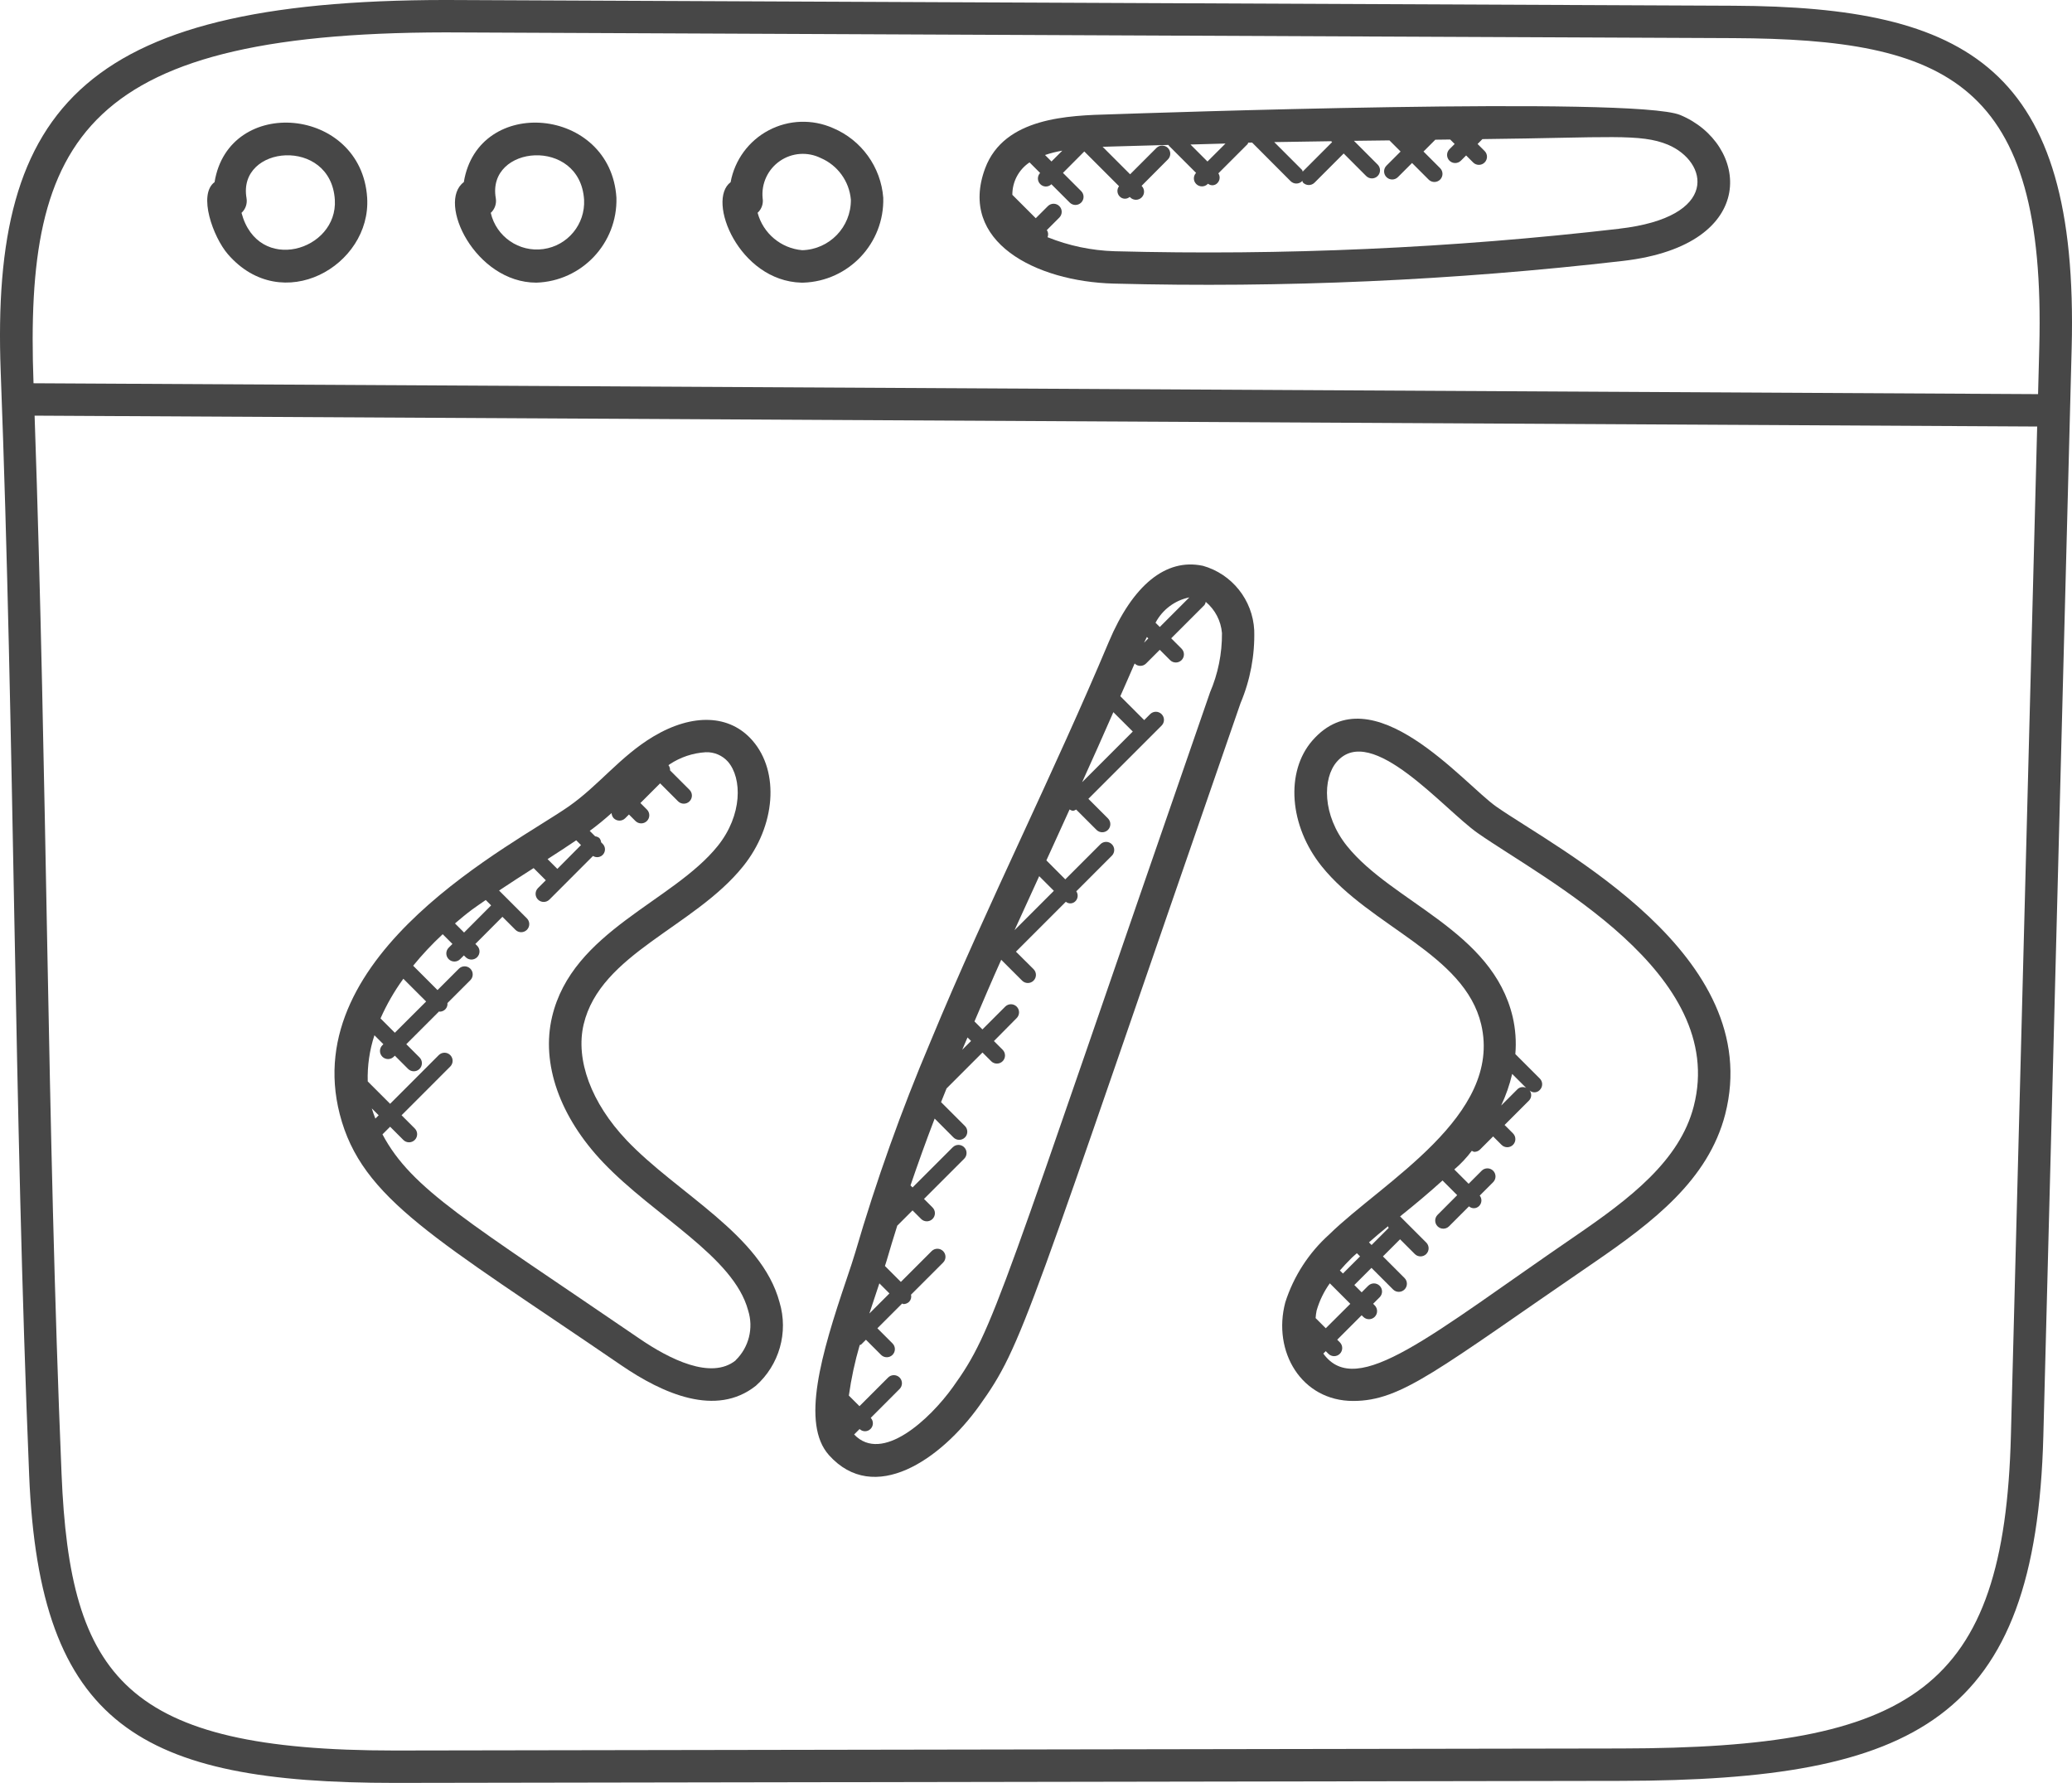
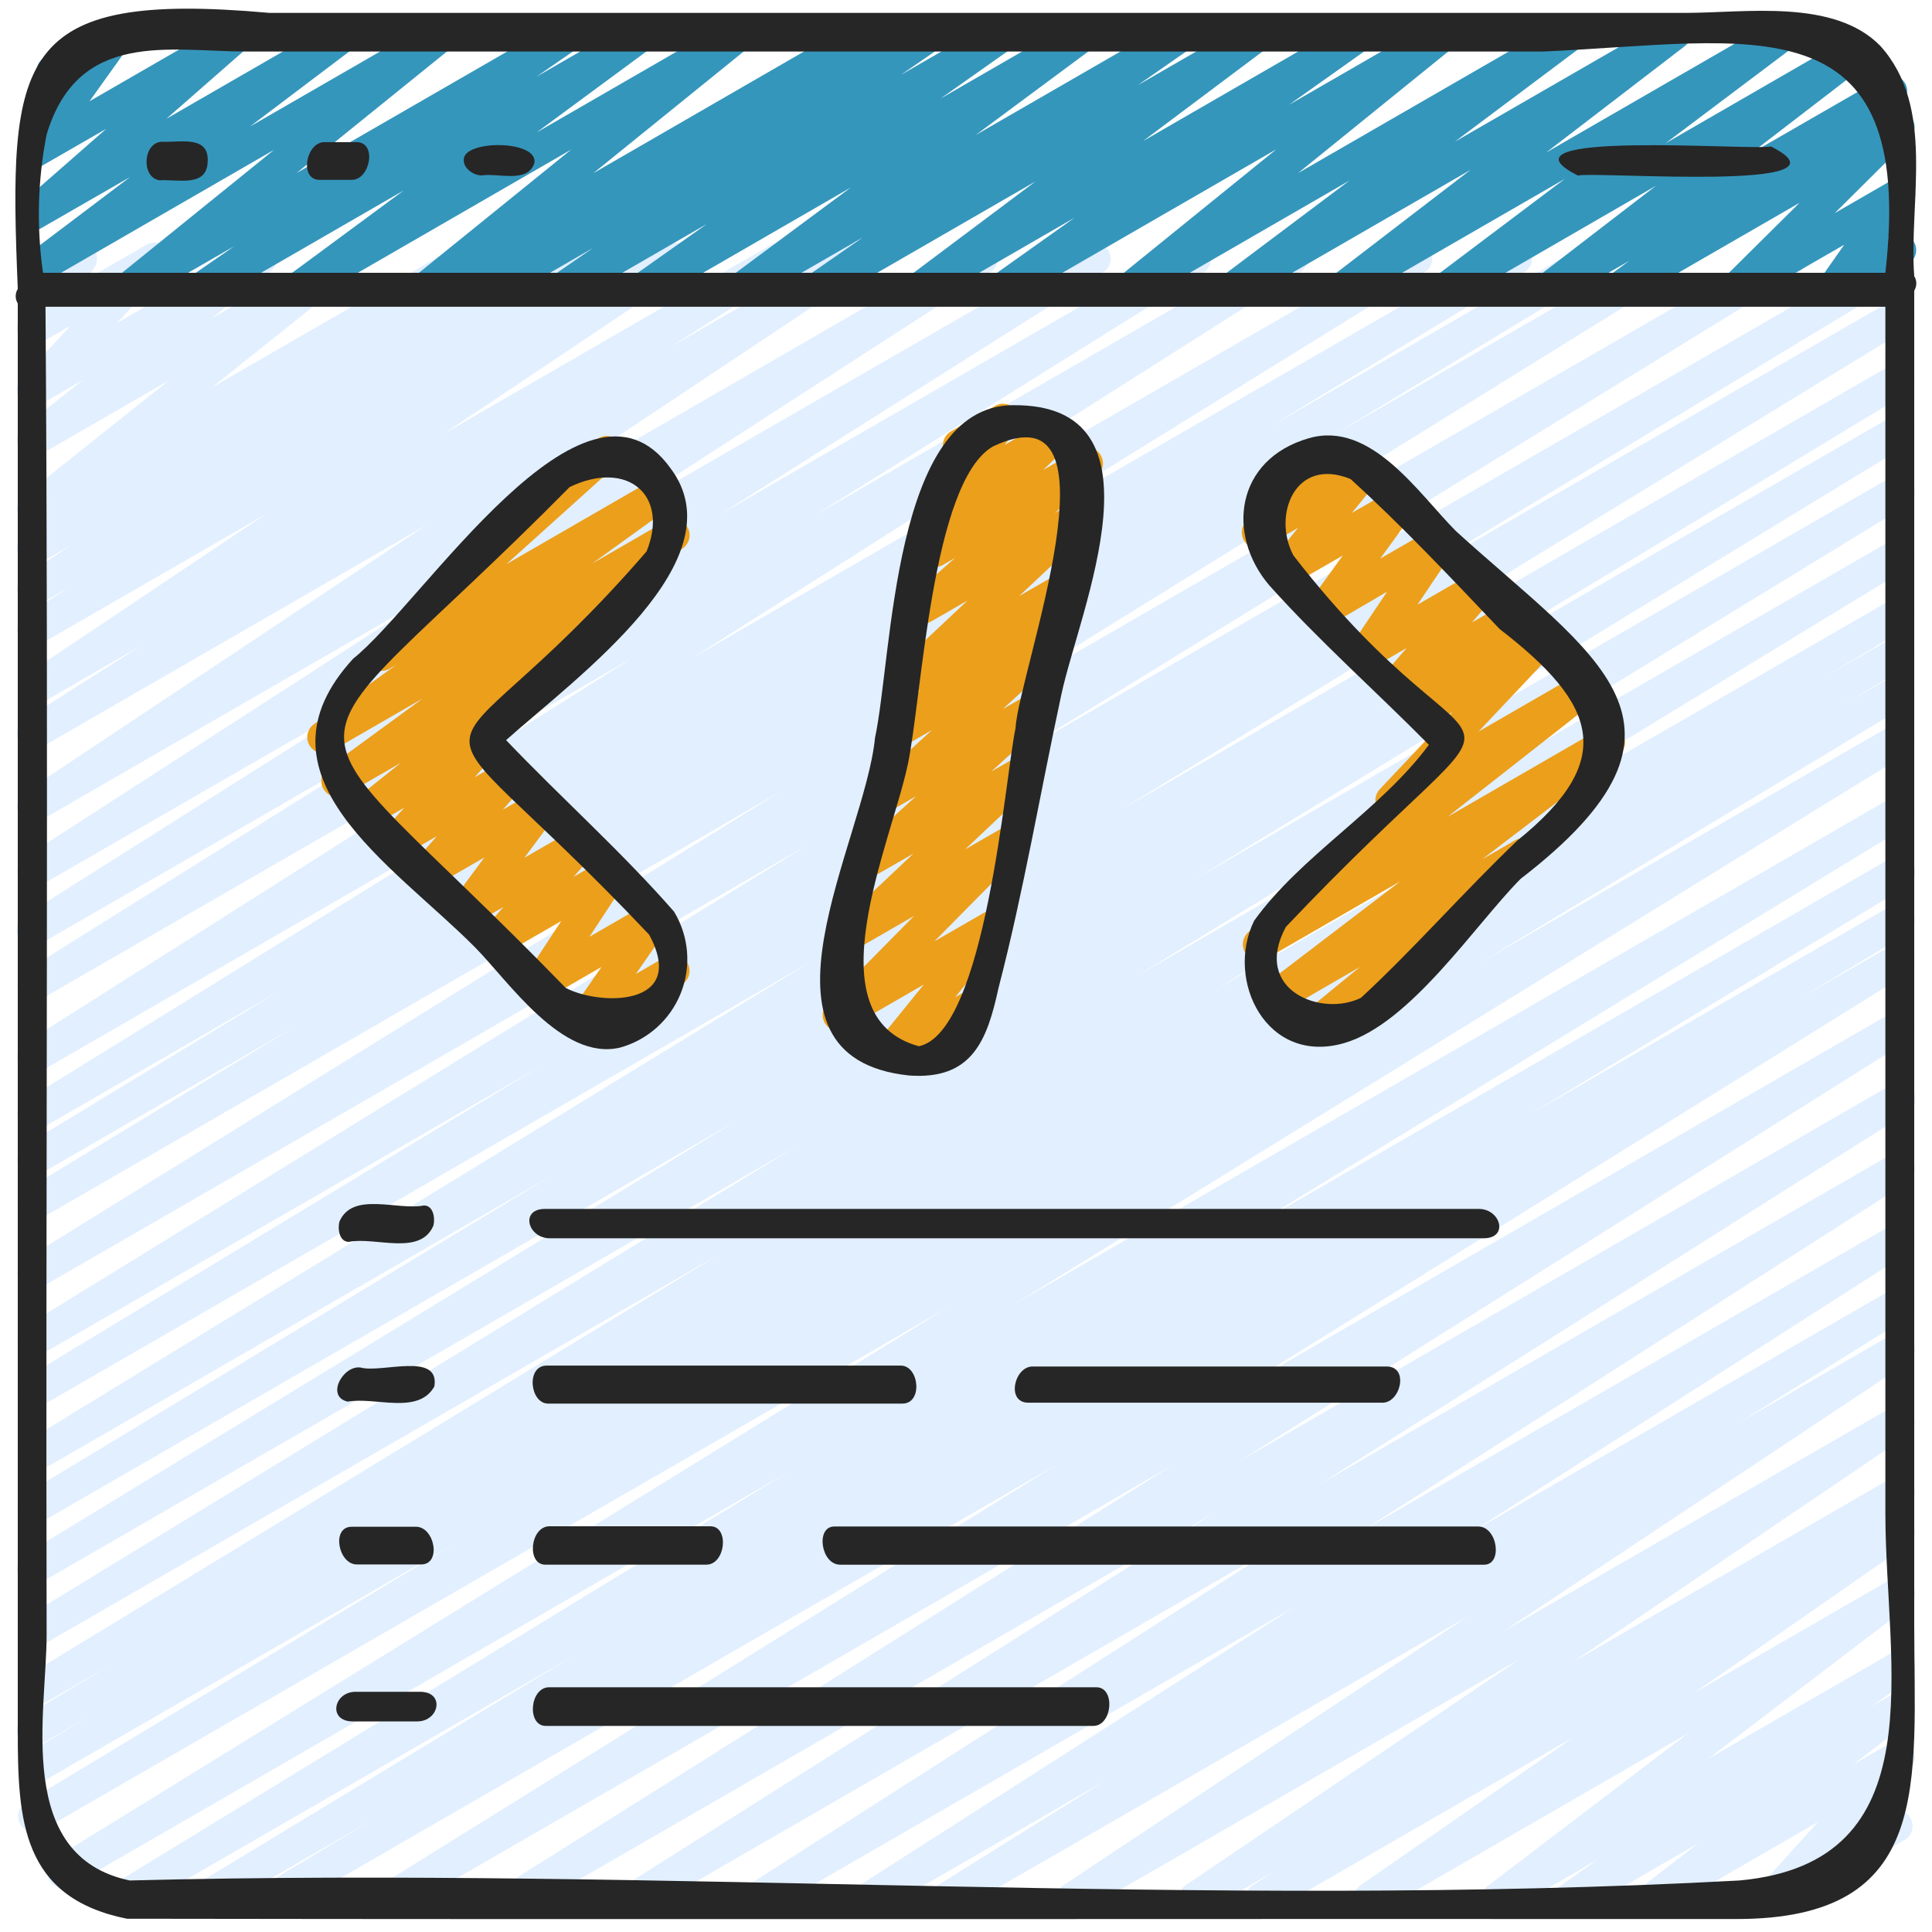
- <svg xmlns="http://www.w3.org/2000/svg" width="130.18" height="112.001" viewBox="0 0 130.18 112.001">
-   <g transform="translate(0 0)">
-     <path d="M109.918,5.836,30.1,5.48C6.33,5.275.424,12.03,1.052,28.817c.871,23.005.83,46.108,1.788,69.331.647,15.73,6.993,19.329,22.967,19.329.608,0,76.462-.128,77.071-.128,18.519-.039,26.043-3.811,26.509-21.654l1.78-68.353c.458-17.628-6.519-21.439-21.249-21.506Zm-7.044,109.478c-.608,0-76.462.128-77.071.128-16.912,0-20.4-4.562-20.928-17.378-.916-22.033-.9-43.549-1.693-66.477L129,32.27l-1.65,63.374C126.935,111.656,121.179,115.28,102.874,115.314Zm26.259-88.023-.077,2.944L3.114,29.552c-.57-15.473,3.08-22.23,26.975-22.037l79.822.356C123.354,7.936,129.568,10.612,129.133,27.291Z" transform="translate(-1.008 -5.476)" fill="#474747" />
-   </g>
-   <g transform="translate(13.019 7.702)">
-     <path d="M7.869,13c-1.058.779-.09,3.455.834,4.525,3.408,3.943,9.019.72,8.753-3.544C17.094,8.25,8.76,7.519,7.869,13Zm1.693,1.931a1.018,1.018,0,0,0,.315-.924c-.584-3.349,5.3-3.86,5.548.1.2,3.209-4.826,4.714-5.864.822Z" transform="translate(-7.407 -9.261)" fill="#474747" />
-   </g>
-   <g transform="translate(28.583 7.702)">
-     <path d="M15.615,13c-1.713,1.261.718,6.315,4.558,6.315a5.2,5.2,0,0,0,5.03-5.335C24.84,8.25,16.508,7.519,15.615,13Zm1.693,1.931a1.018,1.018,0,0,0,.315-.924c-.584-3.349,5.3-3.86,5.548.1a2.972,2.972,0,0,1-5.864.822Z" transform="translate(-15.057 -9.261)" fill="#474747" />
-   </g>
-   <g transform="translate(45.392 7.675)">
-     <path d="M30.26,9.618a4.633,4.633,0,0,0-6.431,3.4c-1.536,1.141.527,6.2,4.44,6.311l.122,0a5.194,5.194,0,0,0,5.028-5.335A5.182,5.182,0,0,0,30.26,9.618Zm-1.935,7.672a3.188,3.188,0,0,1-2.8-2.35,1.012,1.012,0,0,0,.315-.922A2.539,2.539,0,0,1,29.491,11.5a3.142,3.142,0,0,1,1.894,2.617A3.144,3.144,0,0,1,28.325,17.291Z" transform="translate(-23.318 -9.248)" fill="#474747" />
-   </g>
-   <g transform="translate(61.544 6.667)">
-     <path d="M75.272,9.307C72.389,8.119,41.554,9.2,39.52,9.266c-2.673.073-6.716.187-7.913,3.394C29.89,17.277,34.8,19.771,39.68,19.9a227.3,227.3,0,0,0,32-1.424C80.411,17.464,79.561,11.079,75.272,9.307ZM58.429,10.892l0,0,0,0s.006,0,.008,0Zm-6.853,1.955c-.008.008,0,.02-.012.028-.022-.039-.016-.087-.051-.122l-1.742-1.742c1.2-.022,2.38-.039,3.579-.055l.057.057Zm-6-.616-1.068-1.068q1.1-.034,2.2-.061Zm-10.206-.409a7.249,7.249,0,0,1,1.086-.273l-.68.68Zm36.074,4.633a224.291,224.291,0,0,1-31.709,1.412,12.281,12.281,0,0,1-4.206-.881.469.469,0,0,0-.045-.448l.785-.785a.509.509,0,1,0-.72-.72l-.761.761-1.471-1.471a2.429,2.429,0,0,1,1.08-2.037l.665.665a.5.5,0,0,0,.008.7.491.491,0,0,0,.7.008l1.152,1.152a.509.509,0,0,0,.72-.72l-1.145-1.145L37.837,11.6l2.183,2.183a.491.491,0,0,0,.035.637.456.456,0,0,0,.637.035l.031.031a.509.509,0,0,0,.72-.72l-.006-.006L43.09,12.1a.509.509,0,1,0-.72-.72l-1.654,1.654-1.727-1.727c.2-.006.4-.014.586-.018,2.539-.075,3.556-.1,3.556-.1s.006.035.02.047l1.709,1.709a.5.5,0,0,0,.01.7.51.51,0,0,0,.72,0l.02-.02a.431.431,0,0,0,.6-.051.487.487,0,0,0,.051-.6l1.835-1.835c.024-.024.018-.063.039-.092.081,0,.163-.006.246-.006L50.8,13.466a.51.51,0,0,0,.72,0c.008-.008,0-.02.012-.028.022.039.016.087.051.122a.51.51,0,0,0,.72,0l1.831-1.833,1.414,1.416a.509.509,0,1,0,.72-.72l-1.489-1.491q1.117-.015,2.23-.028l.7.7-.887.887a.509.509,0,0,0,.72.72l.887-.887,1.044,1.044a.509.509,0,0,0,.72-.72l-1.044-1.044.743-.743c.09,0,.857-.012.934-.012l.281.281-.328.328a.509.509,0,0,0,.72.72l.328-.328.442.442a.509.509,0,1,0,.72-.72l-.442-.442.305-.307c7.955-.087,9.925-.362,11.65.35,2.531,1.066,3.3,4.551-3.064,5.28Z" transform="translate(-31.257 -8.752)" fill="#474747" />
-   </g>
-   <g transform="translate(80.559 45.147)">
-     <path d="M54.058,33.193c-2.035-1.418-7.813-8.454-11.561-4.153-1.707,1.963-1.455,5.359.588,7.9,3.05,3.8,8.971,5.489,10.02,9.933,1.349,5.742-6.185,9.894-9.548,13.192a9.705,9.705,0,0,0-2.759,4.26c-.824,3.1,1.019,6.2,4.26,6.2,3.058,0,5.3-1.965,15.113-8.68,3.752-2.57,7.2-5.215,8.263-9.323C71.008,42.5,57.893,35.872,54.058,33.193Zm.993,16.788.879.879a.475.475,0,0,0-.539.075l-1.032,1.032a9.987,9.987,0,0,0,.692-1.986Zm-7.8,9.571c.02.033.014.073.043.1l-1.076,1.076-.165-.165c.395-.346.789-.684,1.2-1.013Zm-3.025,2.777c.228-.262.476-.531.759-.808.1-.1.21-.183.309-.277l.2.2-1.076,1.076Zm-.629.81,1.284,1.284L43.34,65.958l-.639-.639a3.642,3.642,0,0,1,.063-.468,5.558,5.558,0,0,1,.828-1.713ZM66.459,52.013c-.881,3.426-4.022,5.809-7.438,8.149-9.087,6.218-13.734,10.285-15.835,7.388l.153-.153.165.165a.509.509,0,0,0,.72-.72l-.165-.165,1.536-1.536.1.1a.509.509,0,1,0,.72-.72l-.1-.1.411-.411a.509.509,0,0,0-.72-.72l-.411.411-.46-.46,1.076-1.076,1.357,1.357a.509.509,0,1,0,.72-.72l-1.357-1.357,1.076-1.076.926.926a.509.509,0,0,0,.72-.72l-1.644-1.644.1-.081c.861-.688,1.725-1.414,2.566-2.175l.922.922-1.233,1.237a.509.509,0,1,0,.72.72L52.337,58.3a.46.46,0,0,0,.645-.031.492.492,0,0,0,.031-.645l.842-.842a.509.509,0,1,0-.72-.72l-.82.82-.9-.9a7.169,7.169,0,0,0,1.1-1.17c.055.018.1.065.159.065a.507.507,0,0,0,.36-.149l.82-.82.529.529a.509.509,0,0,0,.72-.72l-.529-.529,1.538-1.538a.489.489,0,0,0,.039-.625.455.455,0,0,0,.635-.035.508.508,0,0,0,0-.72L55.25,48.735a7.551,7.551,0,0,0-.165-2.33c-1.278-5.428-7.557-7.186-10.413-10.743-1.554-1.933-1.542-4.25-.639-5.29,2.169-2.492,6.718,2.989,8.861,4.486,4.173,2.916,15.723,8.775,13.565,17.154Z" transform="translate(-40.603 -27.665)" fill="#474747" />
-   </g>
-   <g transform="translate(21.013 45.223)">
-     <path d="M29.692,54.106c-2.214-2.33-3.225-5.048-2.7-7.272,1.052-4.452,6.94-6.1,10.02-9.933,2.043-2.541,2.3-5.937.588-7.9-1.42-1.636-3.748-1.733-6.232-.252-2.075,1.241-3.436,3.086-5.327,4.4-3.394,2.37-16.985,9.176-14.372,19.325,1.377,5.359,6.069,7.825,17.666,15.758,2.643,1.811,5.982,3.282,8.478,1.3A5.066,5.066,0,0,0,39.3,64.288c-1.135-4.244-6.407-6.814-9.609-10.181ZM25.34,37.063l-.614-.614q.909-.58,1.8-1.182l.3.3Zm-4.5,1.953.34.34-1.7,1.705-.572-.572c.354-.3.71-.6,1.07-.867.279-.21.578-.4.867-.606Zm-5.176,4.948,1.432,1.43L15.13,47.356l-.9-.9a13.57,13.57,0,0,1,1.432-2.488ZM13.684,52.11l.431.431-.208.208c-.079-.212-.163-.419-.224-.639ZM36.54,67.942c-1.54,1.229-4.144-.069-6.061-1.384C19.759,59.225,16.2,57.217,14.353,53.74l.48-.48.83.83a.509.509,0,0,0,.72-.72l-.83-.83,3.058-3.06a.509.509,0,1,0-.72-.72l-3.058,3.06-1.406-1.406a8.51,8.51,0,0,1,.421-2.9l.562.562-.065.065a.509.509,0,1,0,.72.72l.065-.065.832.832a.509.509,0,0,0,.72-.72l-.832-.832,2.057-2.057c.012,0,.022.014.035.014a.507.507,0,0,0,.36-.149.493.493,0,0,0,.134-.393l1.438-1.438a.509.509,0,1,0-.72-.72l-1.343,1.343-1.53-1.53a19.648,19.648,0,0,1,1.856-1.98l.612.612-.236.236a.509.509,0,0,0,.72.72l.236-.236.112.112a.509.509,0,0,0,.72-.72l-.112-.112,1.7-1.705.818.818a.509.509,0,1,0,.72-.72l-1.748-1.748c.722-.482,1.451-.952,2.171-1.41l.765.765-.492.492a.509.509,0,0,0,.72.72l2.737-2.739a.49.49,0,0,0,.6-.769l-.09-.09a.478.478,0,0,0-.11-.265.493.493,0,0,0-.264-.11l-.342-.342c.476-.346.932-.724,1.375-1.119a.5.5,0,0,0,.134.326.51.51,0,0,0,.72,0l.236-.236.409.409a.509.509,0,1,0,.72-.72l-.409-.409,1.237-1.237,1.129,1.129a.509.509,0,0,0,.72-.72l-1.223-1.223a.482.482,0,0,0-.1-.326c.026-.016.053-.043.079-.059a4.583,4.583,0,0,1,2.258-.755,1.777,1.777,0,0,1,1.4.594c.9,1.04.914,3.355-.639,5.29-2.824,3.518-9.141,5.343-10.413,10.743-.692,2.936.478,6.269,3.207,9.139,3.215,3.379,8.208,5.911,9.113,9.3a3.072,3.072,0,0,1-.793,3.137Z" transform="translate(-11.336 -27.703)" fill="#474747" />
-   </g>
-   <g transform="translate(51.229 35.459)">
-     <path d="M50.519,22.986c-2.315-.488-4.4,1.225-5.9,4.789-1.709,4.063-3.589,8.142-5.406,12.086-1.957,4.244-3.98,8.631-5.8,13.032A120.078,120.078,0,0,0,28.7,66.1c-.124.429-.324,1.017-.555,1.707-1.593,4.7-2.877,9.078-1.1,11.054,2.83,3.146,7,.3,9.436-3.1,2.794-3.894,2.9-5.135,16.417-44.143a11,11,0,0,0,.861-4.58,4.443,4.443,0,0,0-3.241-4.055Zm-.838,1.988-1.856,1.858-.267-.267A3.1,3.1,0,0,1,49.681,24.973ZM47.015,27.46l.09.09-.269.271C46.9,27.7,46.948,27.584,47.015,27.46Zm-2.106,4.724L46.128,33.4l-3.182,3.182c.667-1.459,1.312-2.922,1.963-4.4Zm-4.661,10.3.922.922-2.47,2.47Q39.472,44.17,40.248,42.487Zm-4.5,10.134.22.22-.555.555C35.516,53.138,35.636,52.88,35.744,52.622ZM30.207,68.064l.633.633-1.261,1.261c.181-.56.356-1.084.494-1.491C30.122,68.323,30.161,68.2,30.207,68.064ZM50.977,30.955C37.6,69.535,37.461,70.909,34.828,74.579c-1.457,2.035-4.456,4.818-6.206,2.979l.342-.342a.489.489,0,0,0,.692-.01.5.5,0,0,0,.01-.692L31.477,74.7a.509.509,0,1,0-.72-.72l-1.8,1.8-.667-.665a22.261,22.261,0,0,1,.682-3.174c.033-.02.073-.014.1-.043l.291-.291.95.95a.509.509,0,1,0,.72-.72l-.95-.95,1.556-1.556c.031.006.053.035.083.035a.51.51,0,0,0,.36-.149.478.478,0,0,0,.114-.442l2.016-2.016a.509.509,0,0,0-.72-.72l-1.935,1.935-1-1c.031-.1.073-.224.1-.313.21-.737.446-1.487.68-2.238,0,0,.008,0,.012,0l.942-.942.537.537a.509.509,0,0,0,.72-.72l-.537-.537,2.525-2.525a.509.509,0,1,0-.72-.72l-2.525,2.525-.128-.128c.462-1.355.96-2.747,1.518-4.2L34.863,58.9a.509.509,0,1,0,.72-.72l-1.5-1.5c.11-.279.232-.576.346-.861l2.256-2.256.547.547a.509.509,0,0,0,.72-.72l-.547-.547L38.834,51.4a.509.509,0,0,0-.72-.72l-1.432,1.432-.5-.5c.553-1.294,1.1-2.588,1.681-3.874l1.312,1.31a.509.509,0,0,0,.72-.72l-1.107-1.1,3.135-3.135a.442.442,0,0,0,.612-.045.49.49,0,0,0,.045-.612L44.814,41.2a.509.509,0,0,0-.72-.72l-2.206,2.206L40.7,41.494c.12-.258.24-.527.358-.783.366-.793.737-1.611,1.1-2.417a.5.5,0,0,0,.212.087.535.535,0,0,0,.2-.081l1.28,1.278a.509.509,0,1,0,.72-.72l-1.231-1.231,4.6-4.6a.509.509,0,1,0-.72-.72l-.374.374-1.5-1.5c.3-.686.606-1.367.9-2.055a.508.508,0,0,0,.718,0l.861-.861.649.649a.509.509,0,1,0,.72-.72l-.651-.651,2.09-2.09a.468.468,0,0,0,.081-.2,2.859,2.859,0,0,1,1.019,1.963,9.271,9.271,0,0,1-.757,3.74Z" transform="translate(-26.187 -22.904)" fill="#474747" />
+ <svg xmlns="http://www.w3.org/2000/svg" id="icons" height="512" viewBox="0 0 60 60" width="512">
+   <path d="m8.461 59.47a.5.5 0 0 1 -.258-.929l3.365-2.025-5 2.886a.5.5 0 0 1 -.508-.86l11.733-7.105-13.772 7.951a.5.5 0 0 1 -.511-.86l20.995-12.828-22.305 12.877a.5.5 0 0 1 -.512-.858l27.774-17.134-28.154 16.255a.5.5 0 0 1 -.508-.861l13.31-8.03-12.83 7.407a.5.5 0 0 1 -.507-.856l2.044-1.223-1.538.888a.5.5 0 0 1 -.507-.865l2.7-1.612-2.193 1.261a.5.5 0 0 1 -.509-.859l21.562-13.134-21.053 12.154a.5.5 0 0 1 -.51-.859l23.955-14.645-23.446 13.537a.5.5 0 0 1 -.51-.86l22.132-13.492-21.622 12.483a.5.5 0 0 1 -.508-.86l16.423-9.939-15.915 9.188a.5.5 0 0 1 -.51-.859l24.421-14.942-23.912 13.806a.5.5 0 0 1 -.508-.86l16.025-9.7-15.517 8.958a.5.5 0 0 1 -.511-.858l24.369-15-23.858 13.773a.5.5 0 0 1 -.513-.857l23.492-14.553-22.98 13.267a.5.5 0 0 1 -.508-.86l8.369-5.078-7.861 4.542a.5.5 0 0 1 -.509-.86l7.952-4.832-7.443 4.3a.5.5 0 0 1 -.512-.858l15.159-9.381-14.648 8.453a.5.5 0 0 1 -.517-.855l18.884-11.981-18.367 10.603a.5.5 0 0 1 -.514-.856l12.084-7.558-11.57 6.683a.5.5 0 0 1 -.517-.856l11.911-7.529-11.395 6.574a.5.5 0 0 1 -.521-.852l12.614-8.147-12.093 6.982a.5.5 0 0 1 -.527-.849l12.5-8.319-11.974 6.911a.5.5 0 0 1 -.518-.855l3.682-2.343-3.164 1.826a.5.5 0 0 1 -.528-.843l7.52-5.038-6.992 4.031a.5.5 0 0 1 -.521-.852l1.376-.891-.856.493a.5.5 0 0 1 -.525-.85l1.468-.967-.943.544a.5.5 0 0 1 -.527-.849l.7-.469-.175.1a.5.5 0 0 1 -.561-.823l4.544-3.62-3.983 2.3a.5.5 0 0 1 -.561-.823l1.868-1.486-1.306.753a.5.5 0 0 1 -.617-.773l1.541-1.67-.924.534a.5.5 0 0 1 -.663-.715l.519-.759a.491.491 0 0 1 -.227-.207.5.5 0 0 1 .183-.684l1.18-.679a.5.5 0 0 1 .663.716l-.251.366 1.875-1.082a.5.5 0 0 1 .617.772l-1.542 1.665 4.229-2.437a.5.5 0 0 1 .561.823l-1.862 1.477 4-2.309a.5.5 0 0 1 .561.823l-4.543 3.626 7.7-4.444a.5.5 0 0 1 .527.848l-.7.466 2.279-1.31a.5.5 0 0 1 .525.85l-1.47.969 3.151-1.819a.5.5 0 0 1 .521.852l-1.389.9 3.036-1.752a.5.5 0 0 1 .528.847l-7.514 5.035 10.19-5.883a.5.5 0 0 1 .519.854l-3.674 2.336 5.535-3.195a.5.5 0 0 1 .527.848l-12.5 8.321 15.884-9.17a.5.5 0 0 1 .522.852l-12.624 8.155 15.6-9a.5.5 0 0 1 .518.855l-11.9 7.521 14.51-8.377a.5.5 0 0 1 .515.856l-12.087 7.552 14.575-8.415a.5.5 0 0 1 .518.854l-18.883 11.981 22.233-12.836a.5.5 0 0 1 .513.857l-15.156 9.38 17.734-10.238a.5.5 0 0 1 .51.86l-7.966 4.84 9.874-5.7a.5.5 0 0 1 .509.86l-8.383 5.081 10.292-5.941a.5.5 0 0 1 .514.857l-23.474 14.541 26.673-15.4a.5.5 0 0 1 .512.858l-24.388 15.014 26.693-15.409a.5.5 0 0 1 .509.86l-16.016 9.689 16.027-9.25a.5.5 0 0 1 .51.859l-24.412 14.936 23.9-13.8a.5.5 0 0 1 .509.86l-16.424 9.94 15.917-9.189a.5.5 0 0 1 .51.859l-22.13 13.493 21.62-12.484a.5.5 0 0 1 .51.86l-23.962 14.649 23.452-13.54a.5.5 0 0 1 .509.859l-21.561 13.134 21.052-12.154a.5.5 0 0 1 .507.861l-2.694 1.607 2.187-1.261a.5.5 0 0 1 .507.861l-2.064 1.234 1.557-.9a.5.5 0 0 1 .508.86l-13.277 8.016 12.769-7.372a.5.5 0 0 1 .512.858l-27.777 17.134 27.265-15.741a.5.5 0 0 1 .51.859l-21 12.831 20.49-11.827a.5.5 0 0 1 .509.861l-11.752 7.116 11.243-6.49a.5.5 0 0 1 .508.861l-3.376 2.031 2.868-1.655a.5.5 0 0 1 .513.857l-21.022 13.076 20.509-11.84a.5.5 0 0 1 .516.855l-20.766 13.067 20.25-11.691a.5.5 0 0 1 .517.856l-18.273 11.553 17.756-10.251a.5.5 0 0 1 .519.854l-16.886 10.8 16.367-9.45a.5.5 0 0 1 .519.853l-13.539 8.666 13.02-7.518a.5.5 0 0 1 .514.856l-5.195 3.246 4.681-2.7a.5.5 0 0 1 .527.849l-12.537 8.337 12.01-6.933a.5.5 0 0 1 .53.846l-10.375 7.036 9.845-5.684a.5.5 0 0 1 .518.855l-.713.454.2-.112a.5.5 0 0 1 .535.843l-6.642 4.615 6.107-3.524a.5.5 0 0 1 .552.83l-6.227 4.745 5.675-3.276a.5.5 0 0 1 .538.842l-1.152.81.614-.353a.5.5 0 0 1 .555.828l-1.732 1.327 1.172-.676a.5.5 0 0 1 .621.768l-1.859 2.055 1.146-.66a.5.5 0 1 1 .5.865l-3.9 2.248a.5.5 0 0 1 -.621-.767l1.858-2.056-4.886 2.823a.5.5 0 0 1 -.556-.828l1.727-1.333-3.743 2.161a.5.5 0 0 1 -.538-.841l1.153-.812-2.865 1.653a.5.5 0 0 1 -.553-.83l6.228-4.744-9.657 5.574a.5.5 0 0 1 -.535-.842l6.643-4.617-9.457 5.459a.5.5 0 0 1 -.519-.854l.708-.451-2.262 1.3a.5.5 0 0 1 -.531-.846l10.378-7.025-13.648 7.876a.5.5 0 0 1 -.528-.848l12.537-8.339-15.915 9.187a.5.5 0 0 1 -.514-.856l5.207-3.253-7.119 4.109a.5.5 0 0 1 -.52-.853l13.538-8.663-16.483 9.516a.5.5 0 0 1 -.52-.853l16.885-10.8-20.181 11.653a.5.5 0 0 1 -.517-.855l18.278-11.556-21.5 12.411a.5.5 0 0 1 -.516-.855l20.767-13.066-24.116 13.921a.5.5 0 0 1 -.514-.857l21.017-13.07-24.127 13.927a.5.5 0 0 1 -.25.07z" fill="#e1efff" />
+   <path d="m3.933 9.5a.5.5 0 0 1 -.315-.889l4.891-3.956-7.229 4.173a.5.5 0 0 1 -.551-.828l3.308-2.5-2.757 1.586a.5.5 0 0 1 -.58-.809l2.6-2.277-2.02 1.163a.5.5 0 0 1 -.656-.724l1.286-1.8-.048.027a.5.5 0 0 1 -.5-.865l2.049-1.181a.5.5 0 0 1 .656.724l-1.286 1.8 4.409-2.544a.5.5 0 0 1 .581.808l-2.6 2.278 5.349-3.086a.5.5 0 0 1 .551.831l-3.309 2.5 5.775-3.331a.5.5 0 0 1 .565.821l-4.892 3.953 8.274-4.774a.5.5 0 0 1 .535.843l-1.365.943 3.095-1.786a.5.5 0 0 1 .547.835l-3.63 2.678 6.087-3.513a.5.5 0 0 1 .564.821l-4.89 3.957 8.273-4.778a.5.5 0 0 1 .53.846l-.122.083 1.615-.929a.5.5 0 0 1 .534.844l-1.277.88 2.988-1.724a.5.5 0 0 1 .538.84l-2.3 1.624 4.269-2.464a.5.5 0 0 1 .547.834l-3.722 2.76 6.228-3.594a.5.5 0 0 1 .536.842l-1.73 1.205 3.547-2.047a.5.5 0 0 1 .55.833l-3.931 2.947 6.548-3.78a.5.5 0 0 1 .54.84l-2.556 1.814 4.602-2.654a.5.5 0 0 1 .564.821l-4.886 3.955 8.279-4.776a.5.5 0 0 1 .55.832l-3.958 2.968 6.59-3.8a.5.5 0 0 1 .555.829l-4.31 3.307 7.167-4.136a.5.5 0 0 1 .55.832l-4.006 3.015 5.727-3.306a.5.5 0 0 1 .555.829l-3.643 2.8 4.113-2.37a.5.5 0 0 1 .543.838l-.639.464.331-.191a.5.5 0 0 1 .6.787l-2.335 2.32 1.749-1.01a.5.5 0 0 1 .66.72l-.759 1.081.11-.063a.5.5 0 1 1 .5.865l-2.066 1.189a.5.5 0 0 1 -.659-.719l.757-1.08-3.121 1.799a.5.5 0 0 1 -.6-.787l2.333-2.313-5.385 3.107a.5.5 0 0 1 -.543-.838l.643-.469-2.26 1.3a.5.5 0 0 1 -.555-.829l3.64-2.8-6.292 3.639a.5.5 0 0 1 -.551-.832l4.012-3.021-6.678 3.854a.5.5 0 0 1 -.555-.829l4.31-3.308-7.171 4.139a.5.5 0 0 1 -.55-.832l3.957-2.972-6.591 3.806a.5.5 0 0 1 -.564-.821l4.885-3.957-8.281 4.78a.5.5 0 0 1 -.54-.84l2.556-1.816-4.6 2.657a.5.5 0 0 1 -.55-.833l3.934-2.949-6.556 3.784a.5.5 0 0 1 -.536-.843l1.727-1.2-3.547 2.044a.5.5 0 0 1 -.548-.834l3.725-2.763-6.234 3.6a.5.5 0 0 1 -.538-.841l2.3-1.625-4.271 2.466a.5.5 0 0 1 -.534-.845l1.277-.88-2.99 1.726a.5.5 0 0 1 -.531-.847l.115-.077-1.605.926a.5.5 0 0 1 -.564-.822l4.891-3.958-8.282 4.782a.5.5 0 0 1 -.547-.835l3.63-2.679-6.089 3.515a.5.5 0 0 1 -.534-.844l1.365-.943-3.1 1.788a.494.494 0 0 1 -.247.069z" fill="#3596bc" />
+   <path d="m18.065 32.293a.5.5 0 0 1 -.411-.785l1.025-1.478-1.7.982a.5.5 0 0 1 -.668-.707l1.118-1.7-1.809 1.041a.5.5 0 0 1 -.62-.766l.635-.712-.942.543a.5.5 0 0 1 -.651-.731l1-1.35-1.539.888a.5.5 0 0 1 -.626-.762l.689-.788-1.019.588a.5.5 0 0 1 -.623-.766l.631-.707-.936.54a.5.5 0 0 1 -.561-.823l1.394-1.112-1.734 1a.5.5 0 0 1 -.545-.835l2.959-2.164-2.845 1.642a.5.5 0 0 1 -.542-.838l2.564-1.847-.228.131a.5.5 0 0 1 -.584-.8l5.175-4.648-.013-.021a.5.5 0 0 1 .183-.683l1.765-1.025a.5.5 0 0 1 .584.8l-3.464 3.12 4.688-2.707a.5.5 0 0 1 .542.838l-2.565 1.849 2.278-1.314a.5.5 0 0 1 .545.836l-3.266 2.387a.5.5 0 0 1 .367.888l-3.011 2.4a.548.548 0 0 1 .085.082.5.5 0 0 1 -.015.649l-.632.709.937-.541a.5.5 0 0 1 .626.761l-.69.789 1.02-.588a.5.5 0 0 1 .651.73l-1 1.35 1.538-.888a.5.5 0 0 1 .623.766l-.635.714.942-.544a.5.5 0 0 1 .668.707l-1.117 1.7 1.807-1.044a.5.5 0 0 1 .661.718l-1.024 1.478.932-.538a.5.5 0 0 1 .5.865l-2.864 1.654a.5.5 0 0 1 -.253.067z" fill="#ec9f1b" />
+   <path d="m40.738 32.4a.5.5 0 0 1 -.316-.886l1.811-1.484-2.433 1.408a.5.5 0 0 1 -.554-.831l4.235-3.232-4.133 2.385a.5.5 0 0 1 -.559-.826l4.6-3.612a.5.5 0 0 1 -.539-.811l2.255-2.394-.684.395a.5.5 0 0 1 -.61-.781l.328-.336-.528.3a.5.5 0 0 1 -.627-.76l.7-.81-1.041.6a.5.5 0 0 1 -.665-.712l1.1-1.638-1.751 1.025a.5.5 0 0 1 -.654-.727l1.027-1.42-1.593.919a.5.5 0 0 1 -.636-.75l.844-1.03-1 .577a.5.5 0 0 1 -.626-.762l.609-.7a.5.5 0 0 1 -.054-.893l1.756-1.014a.5.5 0 0 1 .626.761l-.2.23.763-.441a.5.5 0 0 1 .637.75l-.846 1.032 1.258-.726a.5.5 0 0 1 .655.727l-1.03 1.416 1.593-.919a.493.493 0 0 1 .615.091.5.5 0 0 1 .05.621l-1.1 1.637 1.762-1.016a.5.5 0 0 1 .627.76l-.7.81 1.041-.6a.5.5 0 0 1 .609.781l-.327.337.528-.3a.5.5 0 0 1 .614.775l-2.258 2.394 3.045-1.758a.5.5 0 0 1 .559.826l-4.564 3.579 4.759-2.747a.5.5 0 0 1 .554.83l-4.234 3.232 1.012-.584a.5.5 0 0 1 .566.819l-3.652 2.991a.483.483 0 0 1 .068.092.5.5 0 0 1 -.182.683l-2.86 1.651a.489.489 0 0 1 -.25.066z" fill="#ec9f1b" />
+   <path d="m27.567 33.251a.5.5 0 0 1 -.387-.815l1.509-1.86-2.39 1.38a.5.5 0 0 1 -.606-.784l2.694-2.727-1.628.94a.5.5 0 0 1 -.593-.8l2.2-2.076-1.133.653a.5.5 0 0 1 -.586-.8l1.8-1.634-.792.457a.5.5 0 0 1 -.587-.8l1.872-1.71-.852.492a.5.5 0 0 1 -.575-.812l1.082-.926-.154.088a.5.5 0 0 1 -.592-.8l2.2-2.069-1.128.651a.5.5 0 0 1 -.581-.808l1.321-1.165-.362.209a.5.5 0 0 1 -.6-.794l.882-.844a.5.5 0 0 1 -.581-.759l.611-.837a.487.487 0 0 1 -.261-.22.5.5 0 0 1 .182-.683l1.368-.79a.5.5 0 0 1 .655.728l-.352.48 1.454-.838a.5.5 0 0 1 .6.793l-.861.825 1.106-.639a.5.5 0 0 1 .581.808l-1.324 1.168.5-.291a.5.5 0 0 1 .593.8l-2.2 2.069 1.128-.651a.5.5 0 0 1 .575.813l-1.082.926.154-.088a.5.5 0 0 1 .587.8l-1.872 1.71.858-.495a.5.5 0 0 1 .586.8l-1.8 1.635.792-.457a.5.5 0 0 1 .593.8l-2.2 2.076 1.133-.653a.5.5 0 0 1 .605.784l-2.692 2.725 1.523-.879a.5.5 0 0 1 .638.748l-1.511 1.861.359-.207a.5.5 0 1 1 .5.865l-2.7 1.561a.5.5 0 0 1 -.259.066z" fill="#ec9f1b" />
+   <g fill="#262626">
+     <path d="m59.448 9.027a.428.428 0 0 0 0-.452c-.172-2.338.673-5.234-1.054-7.151-1.44-1.472-4.189-1.024-6.039-1.024h-43.993c-7.905-.709-8.104 1.381-7.81 8.573a.426.426 0 0 0 0 .451v44.331c0 2.763.115 5.172 3.389 5.833 16.653.026 33.329 0 49.99.009 6.13 0 5.517-4.223 5.517-9.15zm-58-4.85c.981-3.266 3.835-2.577 6.197-2.577h40.289c6.44-.286 11.59-1.675 10.618 6.872h-57.216a12.837 12.837 0 0 1 .112-4.295zm52.573 54.223c-16.576.9-33.384-.431-49.993 0-3.588-.754-2.58-5.2-2.58-7.638-.033-13.746.064-27.49-.035-41.235h57.139v37.473c0 4.715 1.61 10.839-4.531 11.4z" />
+     <path d="m19.249 32.536a2.849 2.849 0 0 0 1.685-4.223c-1.619-1.855-3.507-3.534-5.217-5.328 2.238-1.992 7.237-5.609 5.106-8.444-2.679-3.733-7.7 4.2-9.854 5.914-3.324 3.62 1.206 6.373 3.772 8.953 1.059 1.068 2.705 3.544 4.508 3.128zm-1.682-1.857c-9.239-9.508-9.155-6.161.124-15.553 1.794-.863 3.1.251 2.388 2-6.887 7.956-7.788 3.582.08 11.9 1.219 2.254-1.537 2.213-2.592 1.653z" />
+     <path d="m45.212 16.491c-1.153-1.16-2.633-3.436-4.561-2.883-2.287.657-2.567 2.993-1.241 4.56 1.547 1.732 3.337 3.312 4.965 4.963-1.506 2.035-3.97 3.439-5.426 5.462-.913 1.862.393 4.5 2.8 3.8 2.054-.6 4.063-3.676 5.475-5.1 6.222-4.793 2.295-6.883-2.012-10.802zm1.915 9.609c-1.654 1.576-3.206 3.359-4.86 4.887-1.216.609-3.393-.232-2.334-2.2 8.185-8.64 6.483-3.476.235-11.537-.658-1.237.041-3.079 1.773-2.374 1.588 1.438 3.143 3.094 4.635 4.662 2.999 2.314 3.683 4.034.551 6.562z" />
+     <path d="m28.227 33.4c1.968.145 2.429-1.091 2.783-2.719.78-3 1.3-6.089 1.953-9.118.56-2.616 3.415-9.048-1.528-8.979-3.718.052-3.712 7.767-4.262 10.337-.306 3.179-4.267 9.91 1.054 10.479zm-.04-9.627c.446-2.084.741-8.811 2.65-9.908 4.178-1.986.791 7.043.7 8.756-.318 1.483-.923 9.434-3 9.871-3.337-.914-.876-6.27-.35-8.724z" />
+     <path d="m4.965 5.6c.538-.041 1.458.229 1.484-.572.058-.838-.862-.6-1.414-.626-.599.008-.665 1.127-.07 1.198z" />
+     <path d="m9.925 5.586h1c.573 0 .792-1.172.15-1.172h-1c-.575 0-.792 1.172-.15 1.172z" />
+     <path d="m14.958 5.448c.515-.084 1.441.262 1.639-.393.113-.708-2.17-.717-2.194-.11-.026.28.302.503.555.503z" />
+     <path d="m49 5.45c.656-.126 8.826.521 6-.9-.656.126-8.826-.521-6 .9z" />
+     <path d="m10.834 38.567c.821-.163 2.215.446 2.624-.5.059-.209.013-.63-.292-.63-.821.163-2.215-.446-2.624.5-.059.209-.013.63.292.63z" />
+     <path d="m10.8 43.529c.847-.156 2.19.421 2.69-.472.174-1.087-1.631-.408-2.287-.586-.55-.086-1.098.906-.403 1.058z" />
+     <path d="m27.976 42.41h-11c-.644 0-.523 1.18.048 1.18h11c.644 0 .523-1.18-.048-1.18z" />
+     <path d="m34.052 52.4h-17c-.6 0-.7 1.2-.1 1.2h17c.598 0 .693-1.2.1-1.2z" />
+     <path d="m12.92 47.415h-2c-.639 0-.415 1.17.16 1.17h2c.639 0 .42-1.17-.16-1.17z" />
+     <path d="m13.044 52.54h-2c-.687 0-.872.92-.088.92h2c.687 0 .872-.92.088-.92z" />
+     <path d="m45.925 37.544h-29c-.787 0-.532.912.15.912h29c.787 0 .532-.912-.15-.912z" />
+     <path d="m42.935 43.562c.565 0 .827-1.124.13-1.124h-11c-.565 0-.827 1.124-.13 1.124z" />
+     <path d="m17.065 47.4c-.6 0-.72 1.192-.13 1.192h5c.6 0 .72-1.192.13-1.192z" />
+     <path d="m45.908 47.407h-20c-.583 0-.418 1.186.184 1.186h20c.583 0 .418-1.186-.184-1.186z" />
  </g>
</svg>
